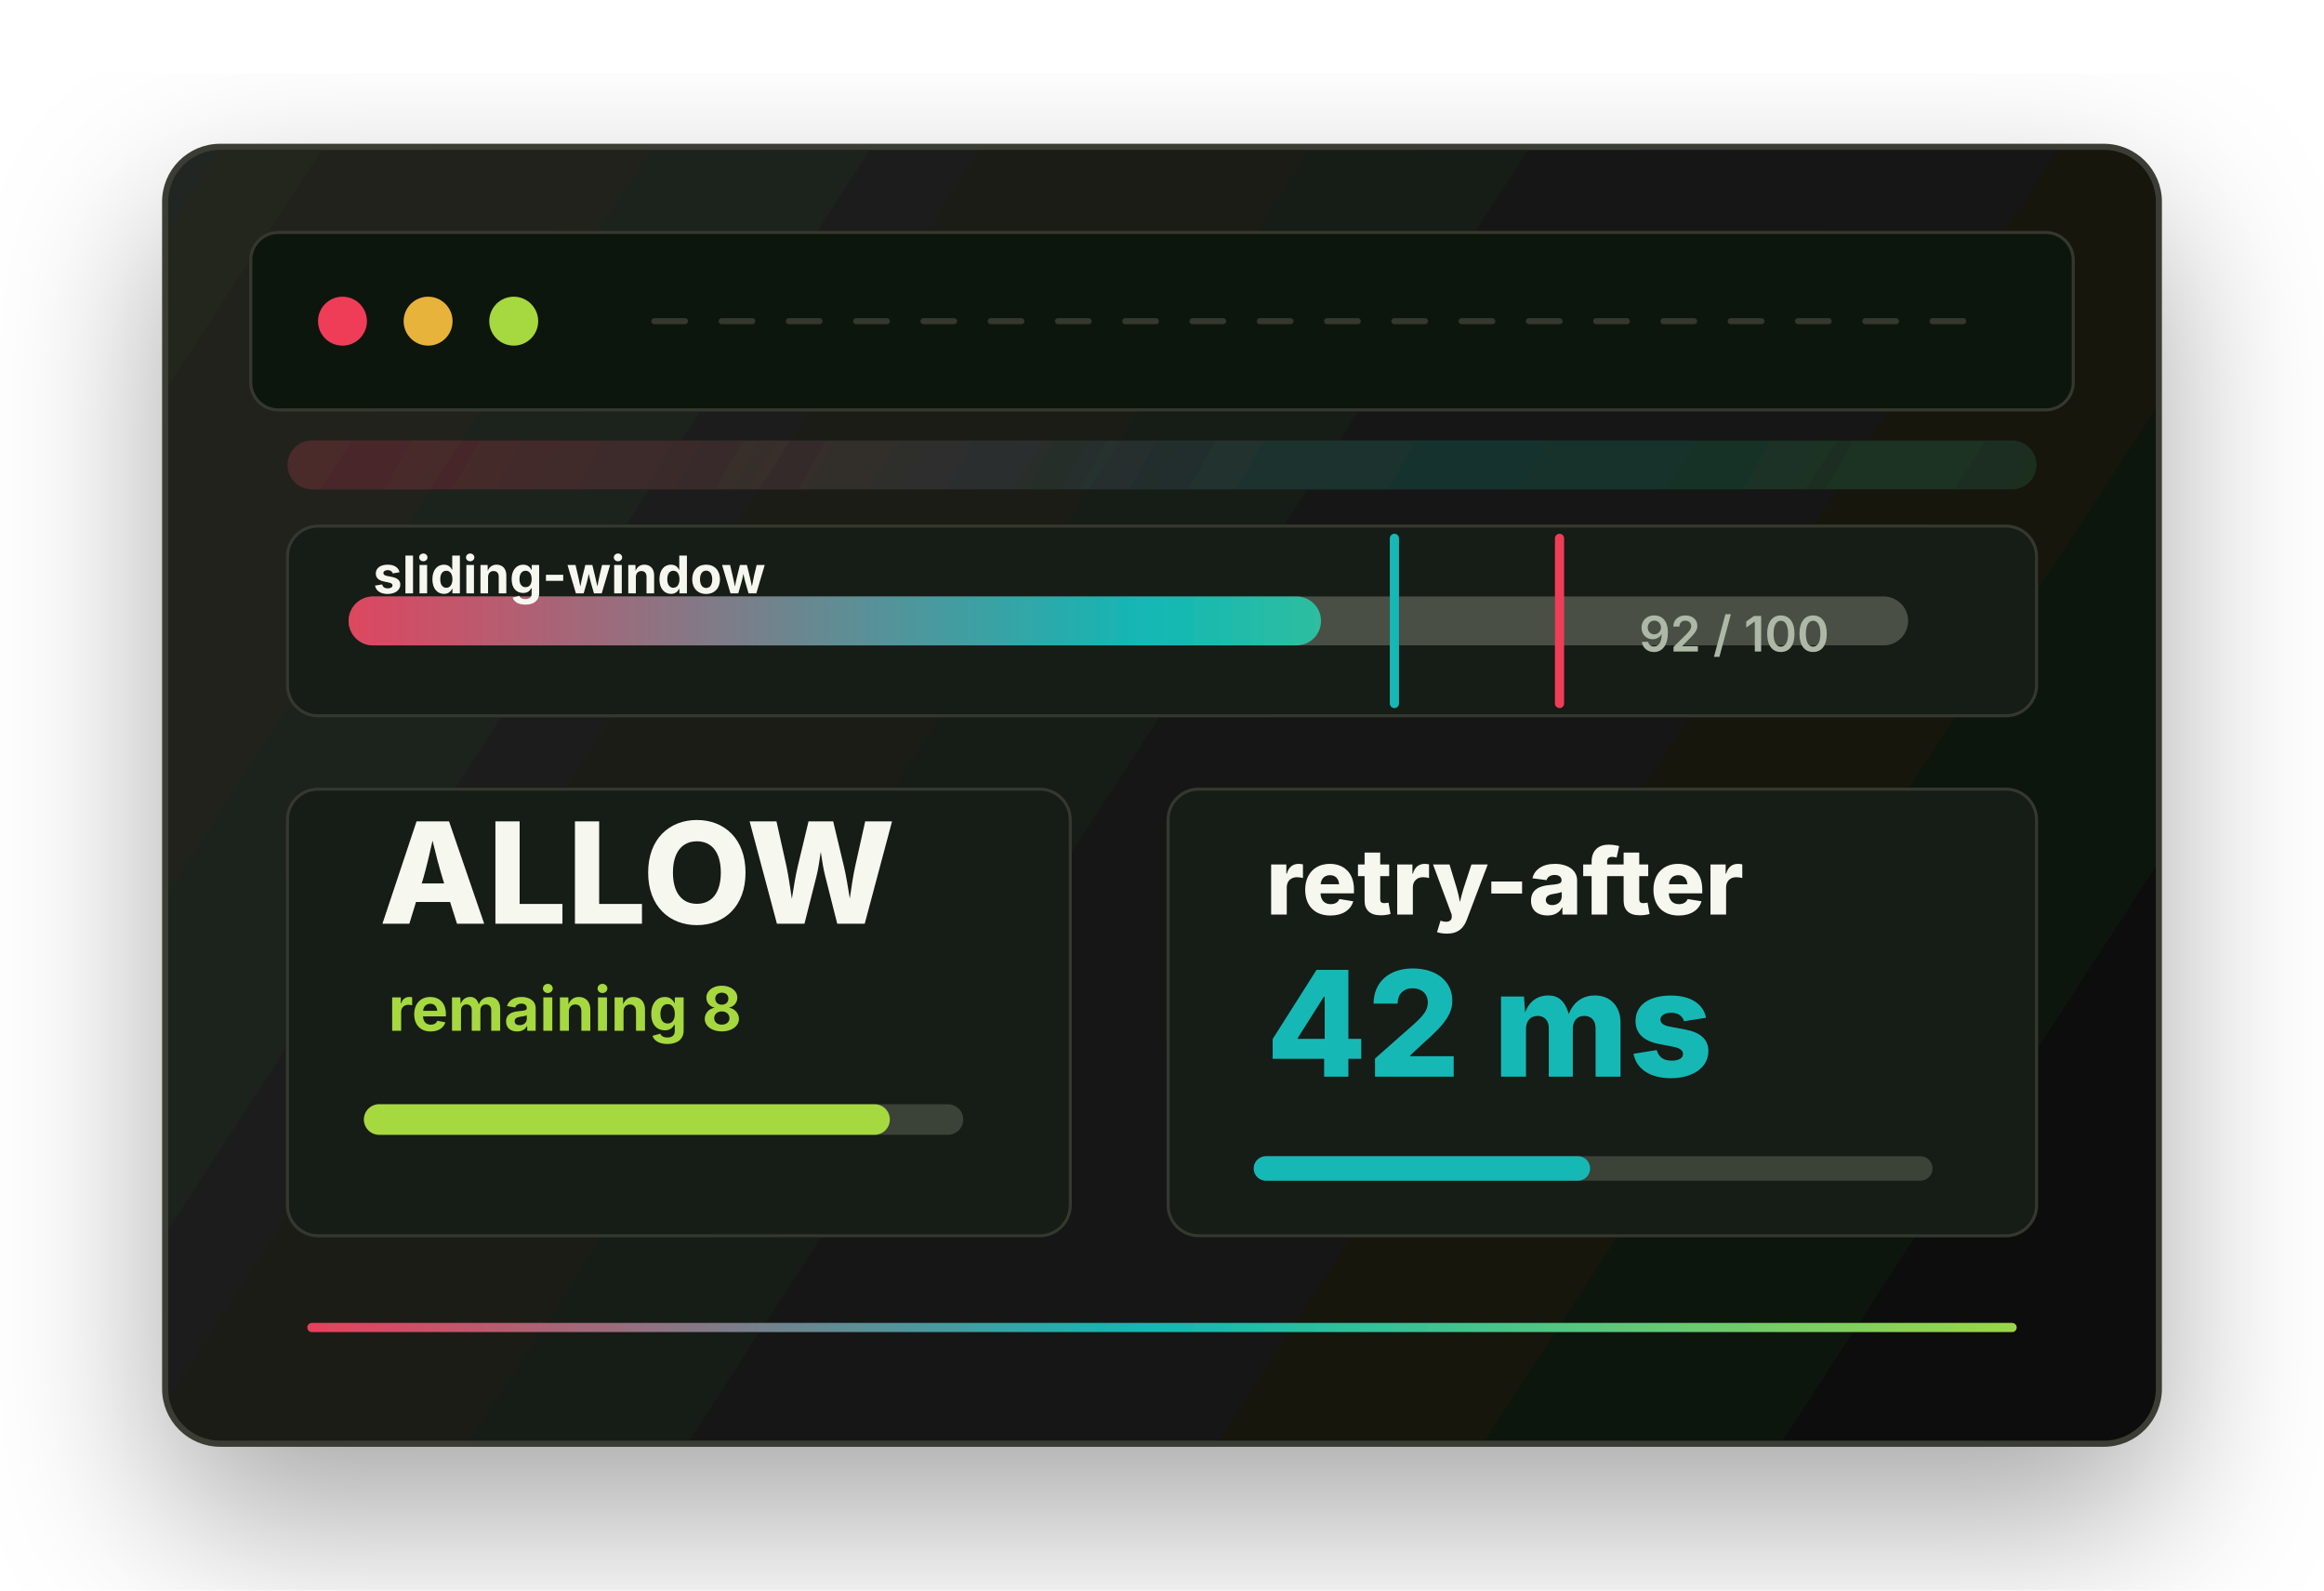
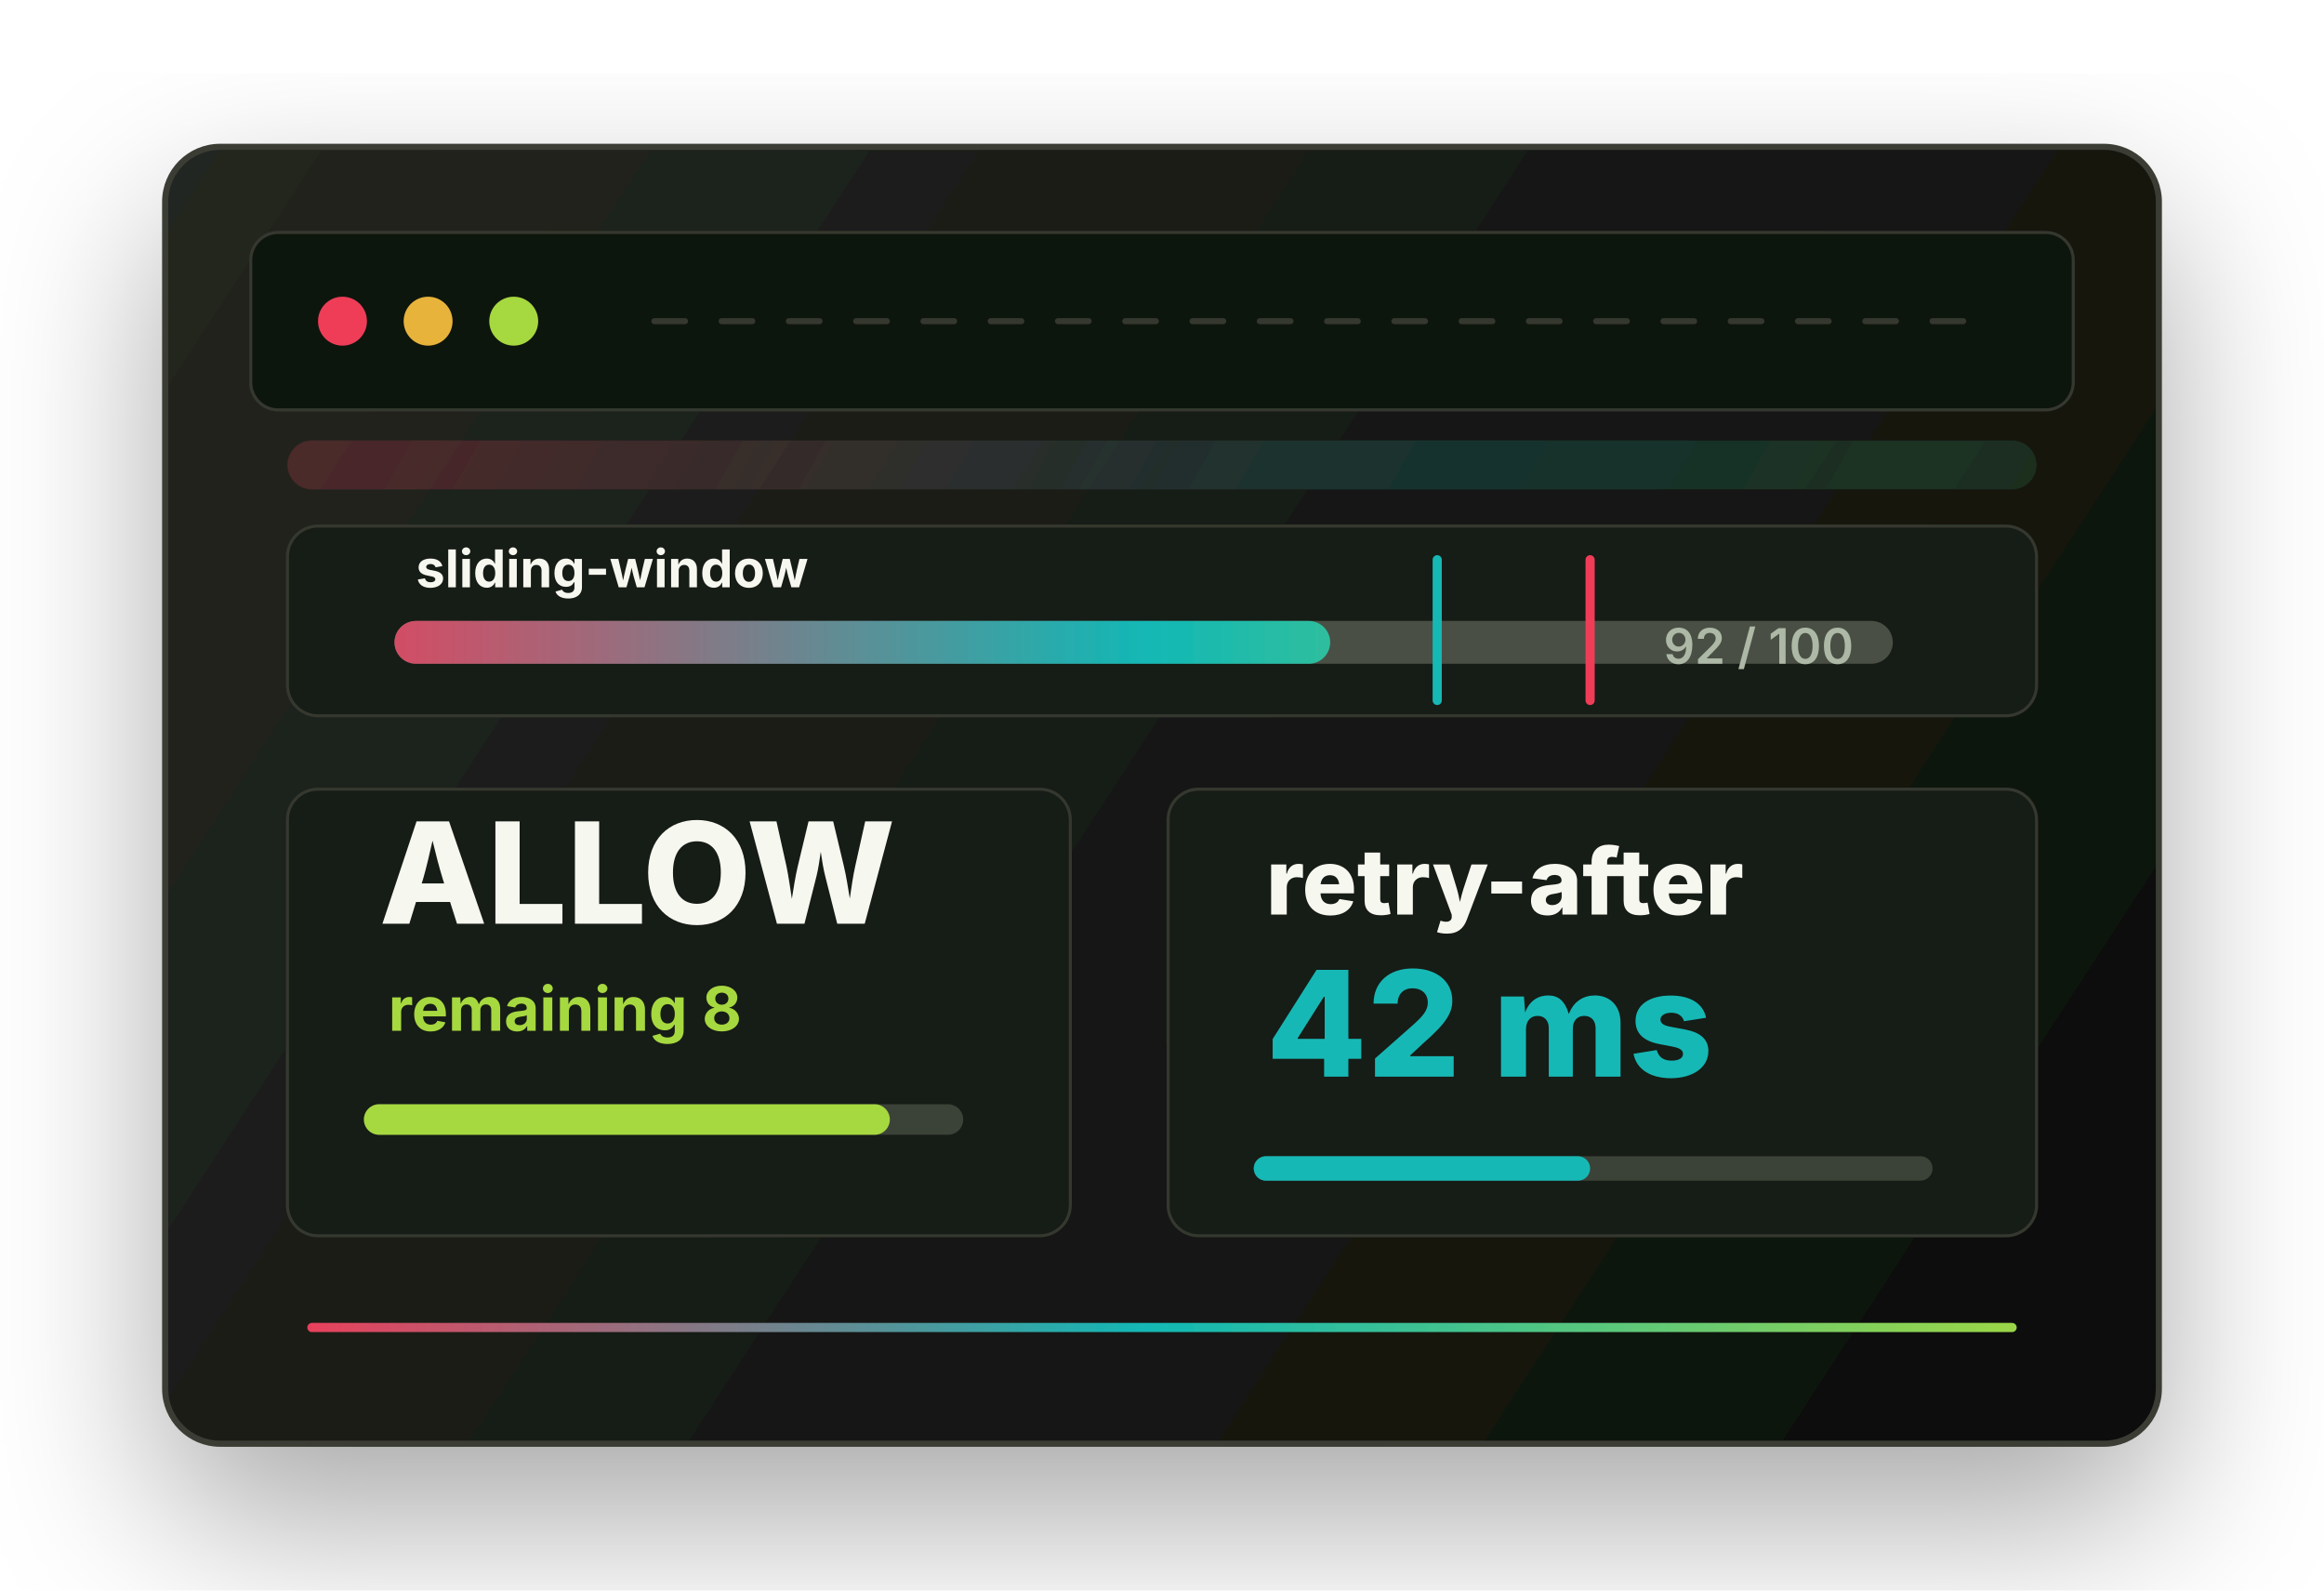
<svg xmlns="http://www.w3.org/2000/svg" width="760" height="520" viewBox="0 0 760 520" fill="none">
  <defs>
    <linearGradient id="panel" x1="52" y1="48" x2="704" y2="472" gradientUnits="userSpaceOnUse">
      <stop stop-color="#242620" />
      <stop offset="0.58" stop-color="#151713" />
      <stop offset="1" stop-color="#0d0f0c" />
    </linearGradient>
    <linearGradient id="lane" x1="92" y1="0" x2="682" y2="0" gradientUnits="userSpaceOnUse">
      <stop stop-color="#ef3d59" />
      <stop offset="0.48" stop-color="#12b8b5" />
      <stop offset="1" stop-color="#a6d83f" />
    </linearGradient>
    <linearGradient id="glow" x1="142" y1="112" x2="658" y2="402" gradientUnits="userSpaceOnUse">
      <stop stop-color="#ef3d59" stop-opacity="0.32" />
      <stop offset="0.55" stop-color="#12b8b5" stop-opacity="0.24" />
      <stop offset="1" stop-color="#a6d83f" stop-opacity="0.22" />
    </linearGradient>
    <filter id="softShadow" x="0" y="0" width="760" height="520" filterUnits="userSpaceOnUse" color-interpolation-filters="sRGB">
      <feDropShadow dx="0" dy="24" stdDeviation="28" flood-color="#000000" flood-opacity="0.34" />
    </filter>
  </defs>
  <g filter="url(#softShadow)">
    <rect x="54" y="48" width="652" height="424" rx="18" fill="url(#panel)" stroke="#3a3e34" stroke-width="2" />
    <rect x="82" y="76" width="596" height="58" rx="9" fill="#11130f" stroke="#34382f" />
    <circle cx="112" cy="105" r="8" fill="#ef3d59" />
    <circle cx="140" cy="105" r="8" fill="#e7b33b" />
    <circle cx="168" cy="105" r="8" fill="#a6d83f" />
    <path d="M214 105H644" stroke="#34382f" stroke-width="2" stroke-linecap="round" stroke-dasharray="10 12" />
    <rect x="94" y="172" width="572" height="62" rx="10" fill="#181b16" stroke="#34382f" />
-     <path d="M122 203H616" stroke="#485044" stroke-width="16" stroke-linecap="round" />
-     <path d="M122 203H424" stroke="url(#lane)" stroke-width="16" stroke-linecap="round" />
-     <path d="M510 176V230" stroke="#ef3d59" stroke-width="3" stroke-linecap="round" />
-     <path d="M456 176V230" stroke="#12b8b5" stroke-width="3" stroke-linecap="round" />
-     <text x="122" y="194" fill="#f6f8ef" font-family="Inter, Arial, sans-serif" font-size="17" font-weight="700">sliding-window</text>
-     <text x="536" y="213" fill="#aeb8a6" font-family="Inter, Arial, sans-serif" font-size="16" font-weight="600">92 / 100</text>
+     <path d="M136 210H612" stroke="#485044" stroke-width="14" stroke-linecap="round" />
+     <path d="M136 210H428" stroke="url(#lane)" stroke-width="14" stroke-linecap="round" />
+     <path d="M520 183V229" stroke="#ef3d59" stroke-width="3" stroke-linecap="round" />
+     <path d="M470 183V229" stroke="#12b8b5" stroke-width="3" stroke-linecap="round" />
+     <text x="136" y="192" fill="#f6f8ef" font-family="Inter, Arial, sans-serif" font-size="17" font-weight="700">sliding-window</text>
+     <text x="544" y="217" fill="#aeb8a6" font-family="Inter, Arial, sans-serif" font-size="16" font-weight="600">92 / 100</text>
    <rect x="94" y="258" width="256" height="146" rx="10" fill="#181b16" stroke="#34382f" />
    <text x="124" y="302" fill="#f6f8ef" font-family="Inter, Arial, sans-serif" font-size="46" font-weight="800">ALLOW</text>
    <text x="127" y="337" fill="#a6d83f" font-family="Inter, Arial, sans-serif" font-size="20" font-weight="700">remaining 8</text>
    <path d="M124 366H310" stroke="#3b4337" stroke-width="10" stroke-linecap="round" />
    <path d="M124 366H286" stroke="#a6d83f" stroke-width="10" stroke-linecap="round" />
    <rect x="382" y="258" width="284" height="146" rx="10" fill="#181b16" stroke="#34382f" />
    <text x="414" y="299" fill="#f6f8ef" font-family="Inter, Arial, sans-serif" font-size="30" font-weight="800">retry-after</text>
    <text x="414" y="352" fill="#12b8b5" font-family="Inter, Arial, sans-serif" font-size="48" font-weight="800">42 ms</text>
    <path d="M414 382H628" stroke="#3b4337" stroke-width="8" stroke-linecap="round" />
    <path d="M414 382H516" stroke="#12b8b5" stroke-width="8" stroke-linecap="round" />
    <path d="M102 434H658" stroke="url(#lane)" stroke-width="3" stroke-linecap="round" />
    <path d="M102 152H658" stroke="url(#glow)" stroke-width="16" stroke-linecap="round" opacity="0.65" />
  </g>
</svg>
